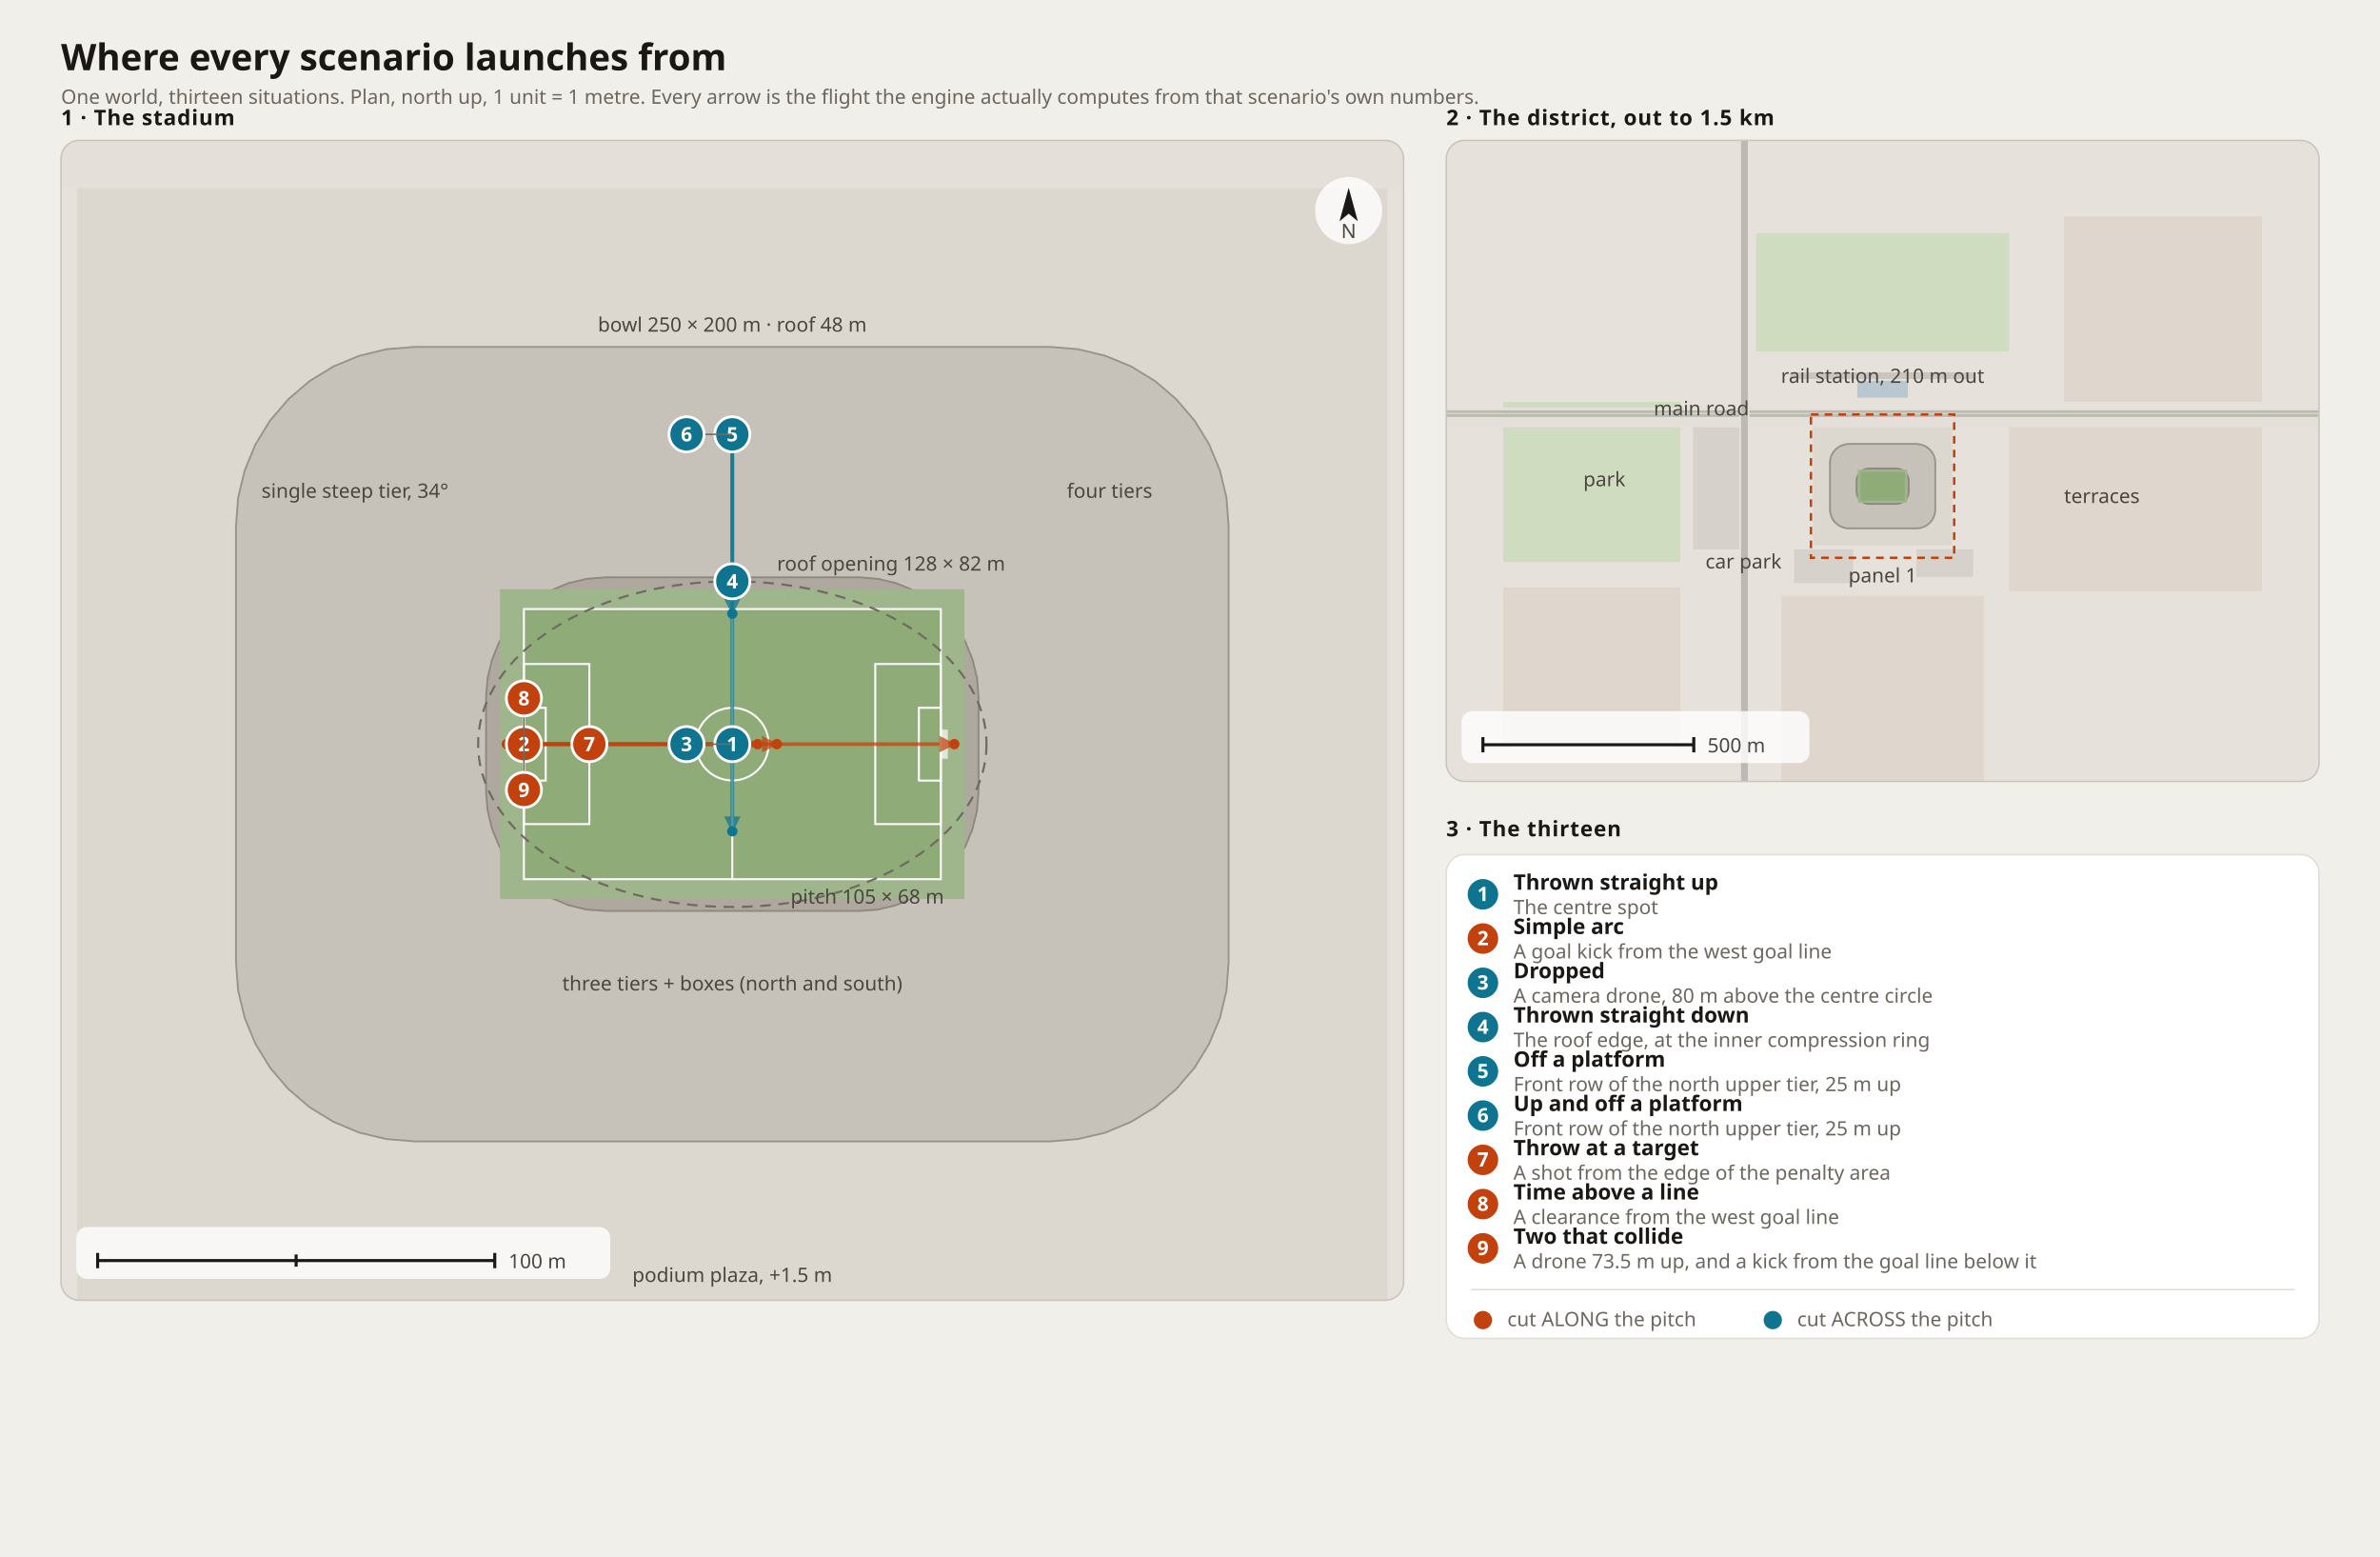
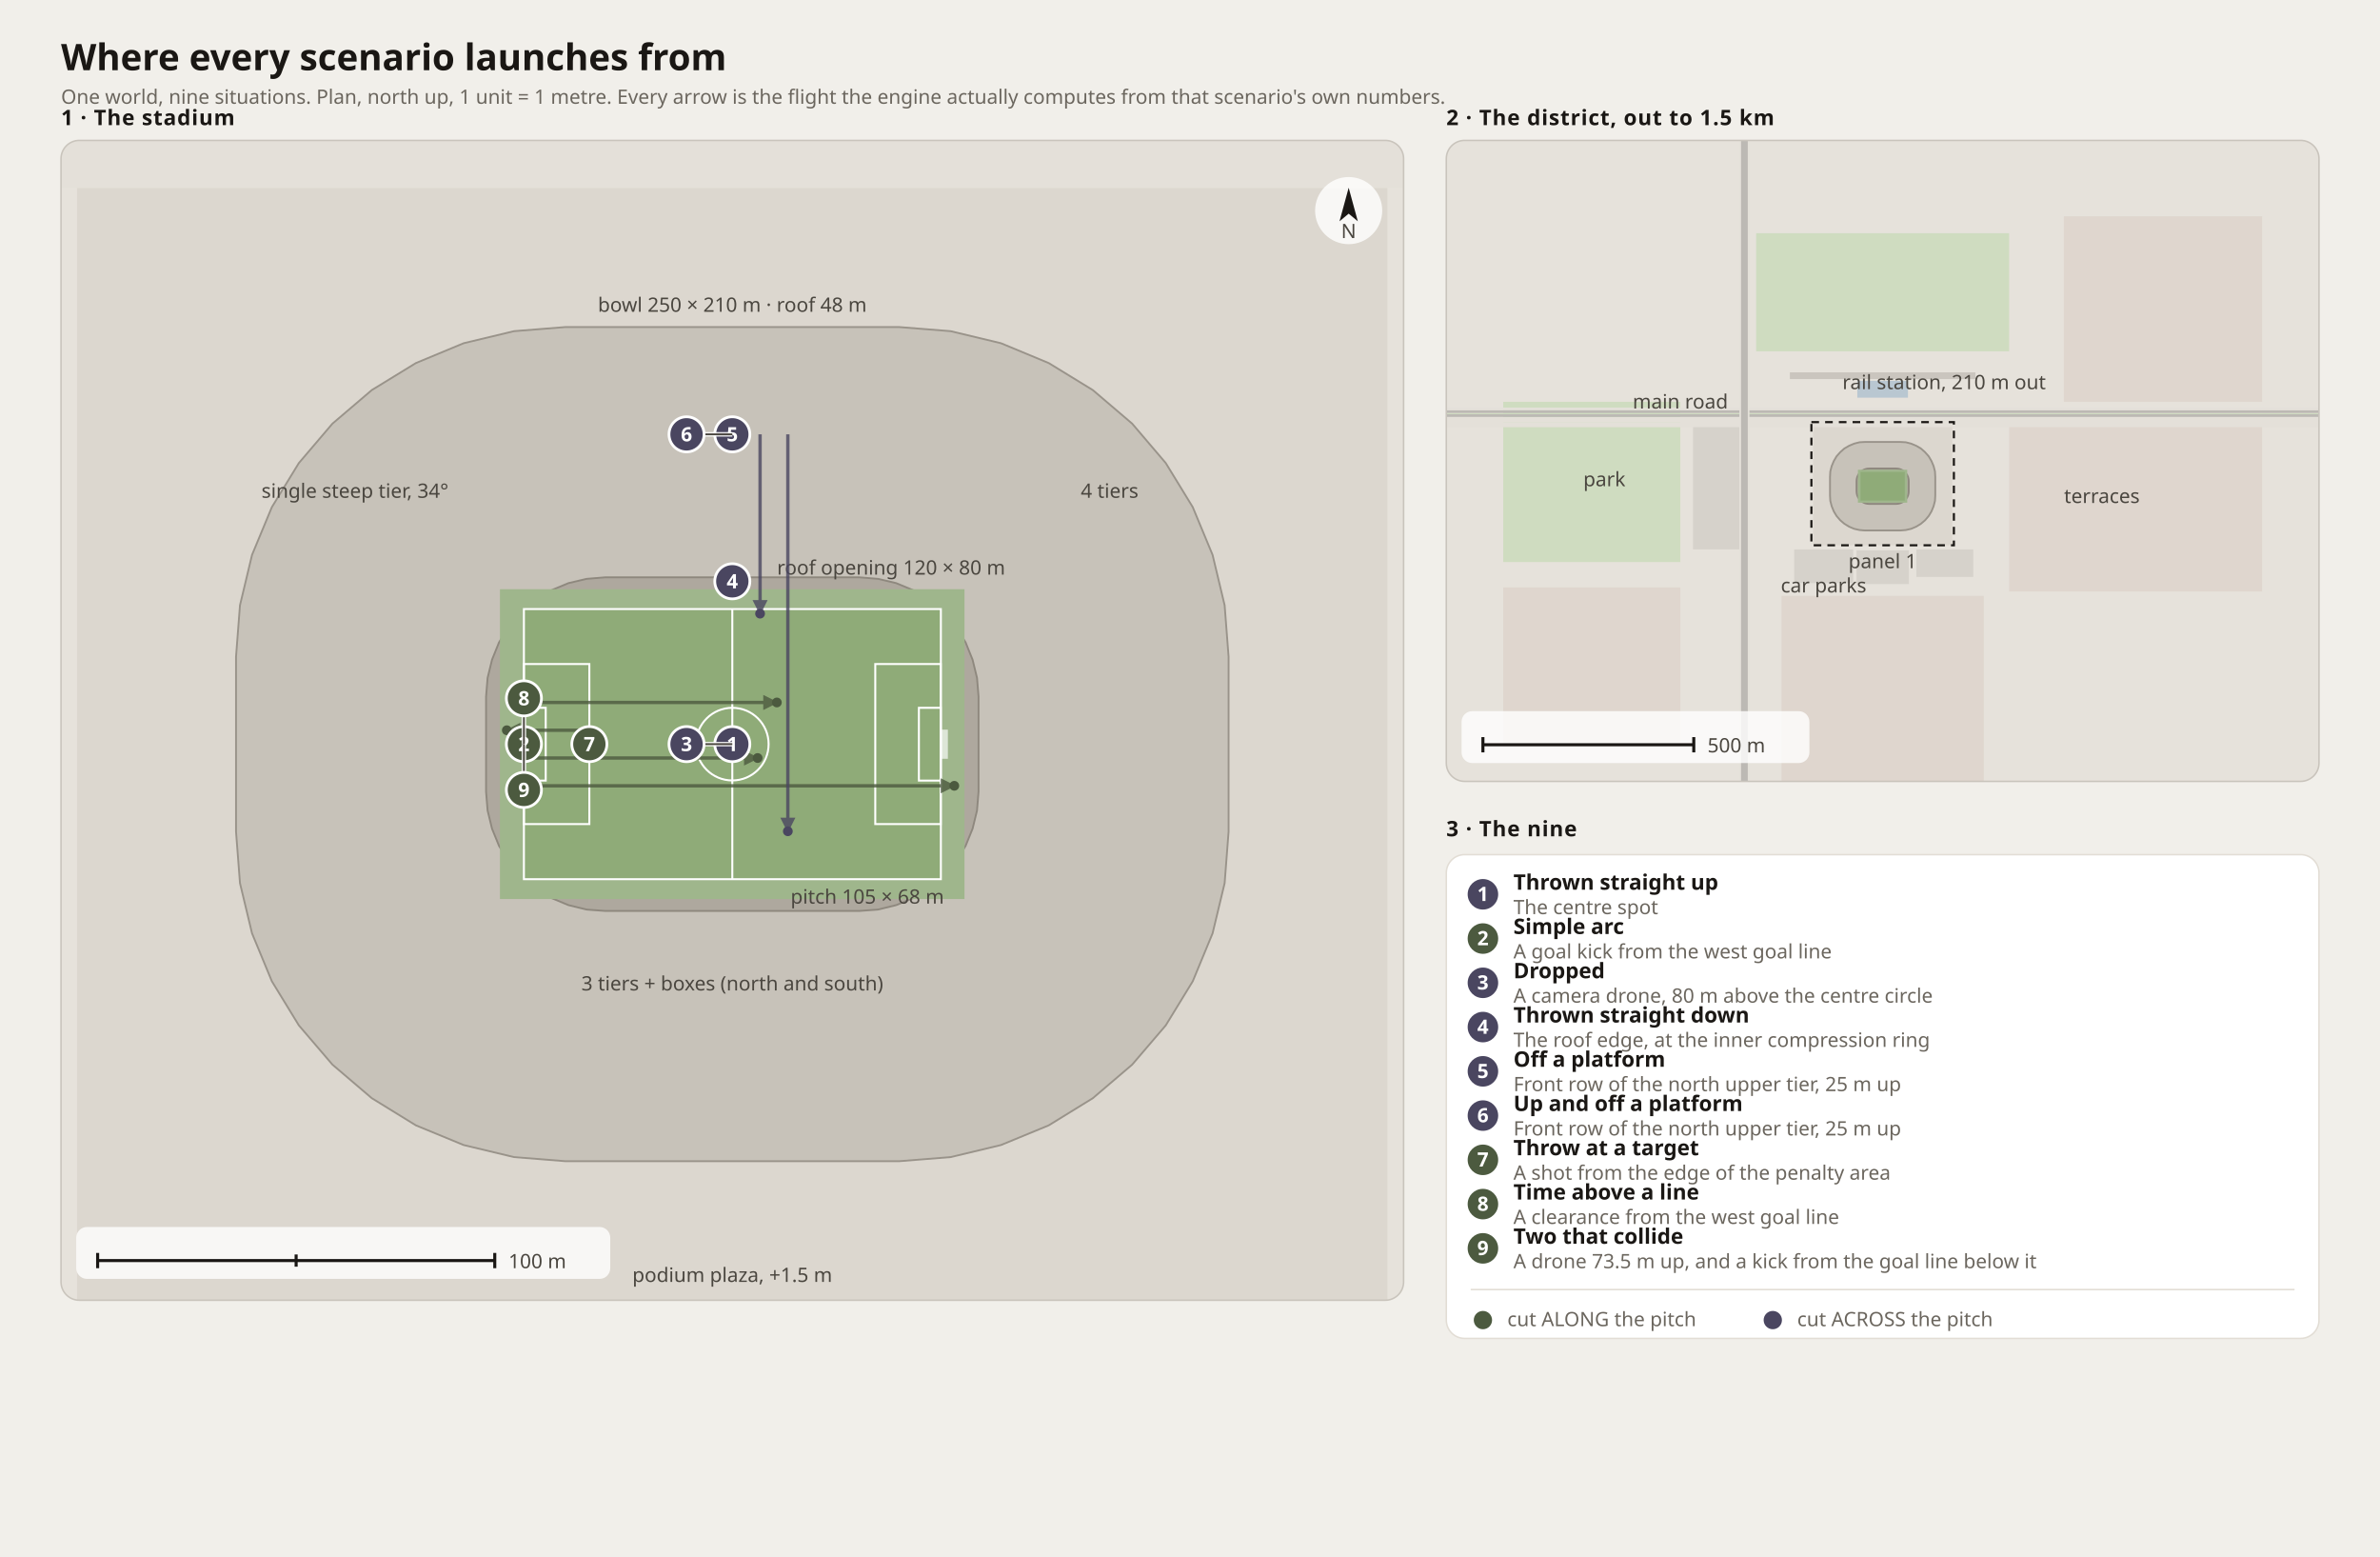
<svg xmlns="http://www.w3.org/2000/svg" width="1560" height="1020" viewBox="0 0 1560 1020" font-family="Instrument Sans, system-ui, sans-serif">
  <style>
 .t{font-size:24px;font-weight:600;fill:#1a1714}
 .h{font-size:14px;font-weight:600;fill:#1a1714;letter-spacing:.04em;text-transform:uppercase}
 .s{font-size:13px;fill:#6b665e}
 .l{font-size:13px;fill:#4a463f}
 .n{font-size:13px;font-weight:700;fill:#fff}
 .k{font-size:14px;font-weight:600;fill:#1a1714}
 .km{font-size:13px;fill:#6b665e}
</style>
  <rect width="100%" height="100%" fill="#f1efea" />
  <defs>
    <marker id="ax" viewBox="0 0 10 10" refX="9" refY="5" markerWidth="4.5" markerHeight="4.5" orient="auto">
-       <path d="M0 0 L10 5 L0 10 z" fill="#c2410c" />
+       <path d="M0 0 L10 5 L0 10 z" fill="#4c5a3f" />
    </marker>
    <marker id="az" viewBox="0 0 10 10" refX="9" refY="5" markerWidth="4.5" markerHeight="4.5" orient="auto">
-       <path d="M0 0 L10 5 L0 10 z" fill="#0e7490" />
+       <path d="M0 0 L10 5 L0 10 z" fill="#4a4660" />
    </marker>
  </defs>
  <text class="t" x="40" y="46">Where every scenario launches from</text>
-   <text class="s" x="40" y="68">One world, thirteen situations. Plan, north up, 1 unit = 1 metre. Every arrow is the flight the engine actually computes from that scenario's own numbers.</text>
+   <text class="s" x="40" y="68">One world, nine situations. Plan, north up, 1 unit = 1 metre. Every arrow is the flight the engine actually computes from that scenario's own numbers.</text>
  <clipPath id="clip4092">
    <rect x="40" y="92" width="880" height="760" rx="12" />
  </clipPath>
  <g clip-path="url(#clip4092)">
    <rect x="40" y="92" width="880" height="760" fill="#e6e2db" />
    <rect x="-1862.5" y="-32.9" width="1093.2" height="989.0" fill="#cfdcc0" opacity="1" />
    <rect x="-300.8" y="-1074.0" width="1561.6" height="728.8" fill="#cfdcc0" opacity="1" />
    <rect x="1260.8" y="97.2" width="1561.6" height="1041.1" fill="#dfd6ce" opacity="1" />
    <rect x="-144.7" y="1164.3" width="1249.3" height="1145.2" fill="#dfd6ce" opacity="1" />
    <rect x="-1862.5" y="1112.3" width="1093.2" height="989.0" fill="#dfd6ce" opacity="1" />
    <rect x="1599.2" y="-1178.1" width="1223.3" height="1145.2" fill="#dfd6ce" opacity="1" />
    <rect x="-66.6" y="878.0" width="364.4" height="208.2" fill="#d6d2cb" opacity="1" />
    <rect x="688.2" y="878.0" width="351.4" height="169.2" fill="#d6d2cb" opacity="1" />
    <rect x="-691.2" y="97.2" width="286.3" height="780.8" fill="#d6d2cb" opacity="1" />
+     <rect x="318.6" y="883.2" width="322.7" height="208.2" fill="#d6d2cb" opacity="1" />
    <rect x="-7328.2" y="92.0" width="15616.4" height="31.2" fill="#e4e0d9" opacity="1" />
    <rect x="-7328.2" y="60.8" width="15616.4" height="31.2" fill="#e4e0d9" opacity="1" />
    <rect x="-7328.2" y="42.5" width="15616.4" height="18.2" fill="#bcb9b4" opacity="1" />
    <rect x="-7328.2" y="36.3" width="15616.4" height="6.2" fill="#cfdcc0" opacity="1" />
    <rect x="-7328.2" y="18.1" width="15616.4" height="18.2" fill="#bcb9b4" opacity="1" />
    <rect x="-7328.2" y="2.5" width="15616.4" height="15.6" fill="#e4e0d9" opacity="1" />
    <rect x="-404.9" y="-7320.6" width="62.5" height="15616.4" fill="#e4e0d9" opacity="1" />
    <rect x="-394.5" y="-7320.6" width="41.6" height="15616.4" fill="#bcb9b4" opacity="1" />
    <rect x="-92.6" y="-215.1" width="1145.2" height="41.6" fill="#cac5be" opacity="1" />
    <rect x="323.8" y="-163.1" width="312.3" height="104.1" fill="#b9c7d1" opacity="1" />
    <rect x="50.5" y="123.2" width="858.9" height="728.8" fill="#dcd7cf" opacity="1" />
-     <path d="M805.3 630.8 L803.9 649.1 L799.6 667.0 L792.6 683.9 L783.0 699.6 L771.0 713.6 L757.1 725.5 L741.4 735.1 L724.4 742.2 L706.5 746.4 L688.2 747.9 L271.8 747.9 L253.5 746.4 L235.6 742.2 L218.6 735.1 L202.9 725.5 L189.0 713.6 L177.0 699.6 L167.4 683.9 L160.4 667.0 L156.1 649.1 L154.7 630.8 L154.7 344.5 L156.1 326.1 L160.4 308.3 L167.4 291.3 L177.0 275.6 L189.0 261.6 L202.9 249.7 L218.6 240.1 L235.6 233.1 L253.5 228.8 L271.8 227.3 L688.2 227.3 L706.5 228.8 L724.4 233.1 L741.4 240.1 L757.1 249.7 L771.0 261.6 L783.0 275.6 L792.6 291.3 L799.6 308.3 L803.9 326.1 L805.3 344.5 Z" fill="#c7c2b9" stroke="#99938a" stroke-width="1.2" />
+     <path d="M805.3 544.9 L802.7 578.7 L794.8 611.6 L781.8 643.0 L764.1 671.9 L742.1 697.6 L716.3 719.6 L687.4 737.4 L656.1 750.3 L623.1 758.2 L589.3 760.9 L370.7 760.9 L336.9 758.2 L303.9 750.3 L272.6 737.4 L243.7 719.6 L217.9 697.6 L195.9 671.9 L178.2 643.0 L165.2 611.6 L157.3 578.7 L154.7 544.9 L154.7 430.4 L157.3 396.6 L165.2 363.6 L178.2 332.3 L195.9 303.4 L217.9 277.6 L243.7 255.6 L272.6 237.9 L303.9 224.9 L336.9 217.0 L370.7 214.3 L589.3 214.3 L623.1 217.0 L656.1 224.9 L687.4 237.9 L716.3 255.6 L742.1 277.6 L764.1 303.4 L781.8 332.3 L794.8 363.6 L802.7 396.6 L805.3 430.4 Z" fill="#c7c2b9" stroke="#99938a" stroke-width="1.2" />
    <path d="M641.4 518.8 L640.4 531.1 L637.5 543.0 L632.9 554.3 L626.5 564.7 L618.5 574.1 L609.2 582.0 L598.7 588.4 L587.4 593.1 L575.5 596.0 L563.3 596.9 L396.7 596.9 L384.5 596.0 L372.6 593.1 L361.3 588.4 L350.8 582.0 L341.5 574.1 L333.5 564.7 L327.1 554.3 L322.5 543.0 L319.6 531.1 L318.6 518.8 L318.6 456.4 L319.6 444.2 L322.5 432.3 L327.1 420.9 L333.5 410.5 L341.5 401.2 L350.8 393.2 L361.3 386.8 L372.6 382.1 L384.5 379.3 L396.7 378.3 L563.3 378.3 L575.5 379.3 L587.4 382.1 L598.7 386.8 L609.2 393.2 L618.5 401.2 L626.5 410.5 L632.9 420.9 L637.5 432.3 L640.4 444.2 L641.4 456.4 Z" fill="#aea89e" stroke="#8e887e" stroke-width="1.2" />
    <rect x="327.7" y="386.1" width="304.5" height="203.0" fill="#9fb68c" opacity="1" />
    <rect x="343.4" y="399.1" width="273.3" height="177.0" fill="#8fab78" opacity="1" />
    <rect x="343.4" y="399.1" width="273.3" height="177.0" fill="none" stroke="#fff" stroke-width="1.3" />
    <line x1="480.0" y1="399.1" x2="480.0" y2="576.1" stroke="#fff" stroke-width="1.3" />
    <circle cx="480.0" cy="487.6" r="23.8" fill="none" stroke="#fff" stroke-width="1.3" />
    <rect x="343.4" y="435.1" width="42.9" height="104.9" fill="none" stroke="#fff" stroke-width="1.3" />
    <rect x="343.4" y="463.8" width="14.3" height="47.7" fill="none" stroke="#fff" stroke-width="1.3" />
    <rect x="338.7" y="478.1" width="4.7" height="19.1" fill="#fff" opacity="0.65" />
    <rect x="573.7" y="435.1" width="42.9" height="104.9" fill="none" stroke="#fff" stroke-width="1.3" />
    <rect x="602.3" y="463.8" width="14.3" height="47.7" fill="none" stroke="#fff" stroke-width="1.3" />
    <rect x="616.6" y="478.1" width="4.7" height="19.1" fill="#fff" opacity="0.65" />
-     <ellipse cx="480.0" cy="487.6" rx="166.6" ry="106.7" fill="none" stroke="#6f6a62" stroke-dasharray="7 5" stroke-width="1.4" />
+     <ellipse cx="480.0" cy="487.6" rx="NaN" ry="NaN" fill="none" stroke="#6f6a62" stroke-dasharray="7 5" stroke-width="1.4" />
  </g>
  <rect x="40" y="92" width="880" height="760" fill="none" stroke="#c9c4bc" rx="12" />
  <text class="h" x="40" y="82">1 · The stadium</text>
  <clipPath id="clip94892">
    <rect x="948" y="92" width="572" height="420" rx="12" />
  </clipPath>
  <g clip-path="url(#clip94892)">
    <rect x="948" y="92" width="572" height="420" fill="#e6e2db" />
    <rect x="985.3" y="263.3" width="116.1" height="105.0" fill="#cfdcc0" opacity="1" />
    <rect x="1151.1" y="152.8" width="165.8" height="77.4" fill="#cfdcc0" opacity="1" />
    <rect x="1316.9" y="277.1" width="165.8" height="110.5" fill="#dfd6ce" opacity="1" />
    <rect x="1167.7" y="390.4" width="132.6" height="121.6" fill="#dfd6ce" opacity="1" />
    <rect x="985.3" y="384.9" width="116.1" height="105.0" fill="#dfd6ce" opacity="1" />
    <rect x="1352.8" y="141.7" width="129.9" height="121.6" fill="#dfd6ce" opacity="1" />
    <rect x="1176.0" y="360.0" width="38.7" height="22.1" fill="#d6d2cb" opacity="1" />
    <rect x="1256.1" y="360.0" width="37.3" height="18.0" fill="#d6d2cb" opacity="1" />
    <rect x="1109.7" y="277.1" width="30.4" height="82.9" fill="#d6d2cb" opacity="1" />
+     <rect x="1216.9" y="360.6" width="34.3" height="22.1" fill="#d6d2cb" opacity="1" />
    <rect x="405.1" y="276.6" width="1657.9" height="3.3" fill="#e4e0d9" opacity="1" />
    <rect x="405.1" y="273.3" width="1657.9" height="3.3" fill="#e4e0d9" opacity="1" />
    <rect x="405.1" y="271.3" width="1657.9" height="1.9" fill="#bcb9b4" opacity="1" />
    <rect x="405.1" y="270.7" width="1657.9" height="0.7" fill="#cfdcc0" opacity="1" />
    <rect x="405.1" y="268.7" width="1657.9" height="1.9" fill="#bcb9b4" opacity="1" />
    <rect x="405.1" y="267.1" width="1657.9" height="1.7" fill="#e4e0d9" opacity="1" />
    <rect x="1140.1" y="-510.4" width="6.6" height="1657.9" fill="#e4e0d9" opacity="1" />
    <rect x="1141.2" y="-510.4" width="4.4" height="1657.9" fill="#bcb9b4" opacity="1" />
    <rect x="1173.2" y="244.0" width="121.6" height="4.4" fill="#cac5be" opacity="1" />
    <rect x="1217.4" y="249.5" width="33.2" height="11.1" fill="#b9c7d1" opacity="1" />
    <rect x="1188.4" y="279.9" width="91.2" height="77.4" fill="#dcd7cf" opacity="1" />
-     <path d="M1268.5 333.8 L1268.4 335.7 L1267.9 337.6 L1267.2 339.4 L1266.2 341.1 L1264.9 342.6 L1263.4 343.8 L1261.8 344.9 L1259.9 345.6 L1258.1 346.1 L1256.1 346.2 L1211.9 346.2 L1209.9 346.1 L1208.1 345.6 L1206.2 344.9 L1204.6 343.8 L1203.1 342.6 L1201.8 341.1 L1200.8 339.4 L1200.1 337.6 L1199.6 335.7 L1199.5 333.8 L1199.5 303.4 L1199.6 301.4 L1200.1 299.5 L1200.8 297.7 L1201.8 296.1 L1203.1 294.6 L1204.6 293.3 L1206.2 292.3 L1208.1 291.6 L1209.9 291.1 L1211.9 290.9 L1256.1 290.9 L1258.1 291.1 L1259.9 291.6 L1261.8 292.3 L1263.4 293.3 L1264.9 294.6 L1266.2 296.1 L1267.2 297.7 L1267.9 299.5 L1268.4 301.4 L1268.5 303.4 Z" fill="#c7c2b9" stroke="#99938a" stroke-width="1.2" />
+     <path d="M1268.5 324.7 L1268.3 328.2 L1267.4 331.7 L1266.0 335.1 L1264.2 338.1 L1261.8 340.9 L1259.1 343.2 L1256.0 345.1 L1252.7 346.5 L1249.2 347.3 L1245.6 347.6 L1222.4 347.6 L1218.8 347.3 L1215.3 346.5 L1212.0 345.1 L1208.9 343.2 L1206.2 340.9 L1203.8 338.1 L1202.0 335.1 L1200.6 331.7 L1199.7 328.2 L1199.5 324.7 L1199.5 312.5 L1199.7 308.9 L1200.6 305.4 L1202.0 302.1 L1203.8 299.0 L1206.2 296.3 L1208.9 293.9 L1212.0 292.1 L1215.3 290.7 L1218.8 289.8 L1222.4 289.6 L1245.6 289.6 L1249.2 289.8 L1252.7 290.7 L1256.0 292.1 L1259.1 293.9 L1261.8 296.3 L1264.2 299.0 L1266.0 302.1 L1267.4 305.4 L1268.3 308.9 L1268.5 312.5 Z" fill="#c7c2b9" stroke="#99938a" stroke-width="1.2" />
    <path d="M1251.1 321.9 L1251.0 323.2 L1250.7 324.5 L1250.2 325.7 L1249.5 326.8 L1248.7 327.8 L1247.7 328.6 L1246.6 329.3 L1245.4 329.8 L1244.1 330.1 L1242.8 330.2 L1225.2 330.2 L1223.9 330.1 L1222.6 329.8 L1221.4 329.3 L1220.3 328.6 L1219.3 327.8 L1218.5 326.8 L1217.8 325.7 L1217.3 324.5 L1217.0 323.2 L1216.9 321.9 L1216.9 315.3 L1217.0 314.0 L1217.3 312.7 L1217.8 311.5 L1218.5 310.4 L1219.3 309.4 L1220.3 308.6 L1221.4 307.9 L1222.6 307.4 L1223.9 307.1 L1225.2 307.0 L1242.8 307.0 L1244.1 307.1 L1245.4 307.4 L1246.6 307.9 L1247.7 308.6 L1248.7 309.4 L1249.5 310.4 L1250.2 311.5 L1250.7 312.7 L1251.0 314.0 L1251.1 315.3 Z" fill="#aea89e" stroke="#8e887e" stroke-width="1.2" />
    <rect x="1217.8" y="307.8" width="32.3" height="21.6" fill="#9fb68c" opacity="1" />
    <rect x="1219.5" y="309.2" width="29.0" height="18.8" fill="#8fab78" opacity="1" />
  </g>
  <rect x="948" y="92" width="572" height="420" fill="none" stroke="#c9c4bc" rx="12" />
  <text class="h" x="948" y="82">2 · The district, out to 1.5 km</text>
-   <rect x="1187.0" y="271.6" width="93.9" height="93.9" fill="none" stroke="#c2410c" stroke-width="1.6" stroke-dasharray="5 4" />
-   <text class="l" x="1234.0" y="381.6" text-anchor="middle" fill="#c2410c">panel 1</text>
-   <text class="l" x="1234.0" y="250.9" text-anchor="middle">rail station, 210 m out</text>
-   <text class="l" x="1115.2" y="272.2" text-anchor="middle">main road</text>
+   <rect x="1187.3" y="276.6" width="93.4" height="80.7" fill="none" stroke="#1a1714" stroke-width="1.4" stroke-dasharray="5 4" />
+   <text class="l" x="1234.0" y="372.3" text-anchor="middle">panel 1</text>
+   <text class="l" x="1274.3" y="255.0" text-anchor="middle">rail station, 210 m out</text>
+   <text class="l" x="1101.4" y="267.7" text-anchor="middle">main road</text>
  <text class="l" x="1051.6" y="318.6" text-anchor="middle">park</text>
-   <text class="l" x="1142.8" y="372.5" text-anchor="middle">car park</text>
+   <text class="l" x="1195.3" y="388.2" text-anchor="middle">car parks</text>
  <text class="l" x="1377.7" y="329.6" text-anchor="middle">terraces</text>
  <text class="l" x="568.5" y="592.1" text-anchor="middle">pitch 105 × 68 m</text>
-   <text class="l" x="584.1" y="373.9" text-anchor="middle" fill="#6f6a62">roof opening 128 × 82 m</text>
-   <text class="l" x="480.0" y="217.3" text-anchor="middle">bowl 250 × 200 m · roof 48 m</text>
+   <text class="l" x="584.1" y="376.5" text-anchor="middle" fill="#6f6a62">roof opening 120 × 80 m</text>
+   <text class="l" x="480.0" y="204.3" text-anchor="middle">bowl 250 × 210 m · roof 48 m</text>
  <text class="l" x="480.0" y="840.0" text-anchor="middle">podium plaza, +1.5 m</text>
  <text class="l" x="232.7" y="326.2" text-anchor="middle">single steep tier, 34°</text>
-   <text class="l" x="727.3" y="326.2" text-anchor="middle">four tiers</text>
-   <text class="l" x="480.0" y="649.0" text-anchor="middle">three tiers + boxes (north and south)</text>
-   <circle cx="480.0" cy="487.6" r="3.5" fill="#1a1714" />
-   <line x1="343.4" y1="487.6" x2="509.2" y2="487.6" stroke="#c2410c" stroke-width="2.4" opacity="0.72" marker-end="url(#ax)" />
-   <circle cx="509.2" cy="487.6" r="3.4" fill="#c2410c" />
-   <line x1="343.4" y1="487.6" x2="496.6" y2="487.6" stroke="#c2410c" stroke-width="2.4" opacity="0.72" marker-end="url(#ax)" />
-   <circle cx="496.6" cy="487.6" r="3.4" fill="#c2410c" />
-   <line x1="343.4" y1="487.6" x2="625.5" y2="487.6" stroke="#c2410c" stroke-width="2.4" opacity="0.72" marker-end="url(#ax)" />
-   <circle cx="625.5" cy="487.6" r="3.4" fill="#c2410c" />
-   <circle cx="343.4" cy="487.6" r="3.5" fill="#1a1714" />
-   <circle cx="480.0" cy="380.9" r="3.5" fill="#1a1714" />
-   <line x1="480.0" y1="284.6" x2="480.0" y2="402.1" stroke="#0e7490" stroke-width="2.4" opacity="0.72" marker-end="url(#az)" />
-   <circle cx="480.0" cy="402.1" r="3.4" fill="#0e7490" />
-   <line x1="480.0" y1="284.6" x2="480.0" y2="544.7" stroke="#0e7490" stroke-width="2.4" opacity="0.72" marker-end="url(#az)" />
-   <circle cx="480.0" cy="544.7" r="3.4" fill="#0e7490" />
-   <circle cx="480.0" cy="284.6" r="3.5" fill="#1a1714" />
-   <line x1="386.3" y1="487.6" x2="332.2" y2="487.6" stroke="#c2410c" stroke-width="2.4" opacity="0.72" marker-end="url(#ax)" />
-   <circle cx="332.2" cy="487.6" r="3.4" fill="#c2410c" />
-   <circle cx="386.3" cy="487.6" r="3.5" fill="#1a1714" />
-   <circle cx="480.0" cy="487.6" r="11.5" fill="#0e7490" stroke="#fff" stroke-width="1.8" />
+   <text class="l" x="727.3" y="326.2" text-anchor="middle">4 tiers</text>
+   <text class="l" x="480.0" y="649.0" text-anchor="middle">3 tiers + boxes (north and south)</text>
+   <circle cx="480.0" cy="487.6" r="4" fill="#ffffff" stroke="#1a1714" stroke-width="1.6" />
+   <line x1="343.4" y1="460.3" x2="509.2" y2="460.3" stroke="#4c5a3f" stroke-width="2.2" opacity="0.8" marker-end="url(#ax)" />
+   <circle cx="509.2" cy="460.3" r="3.2" fill="#4c5a3f" />
+   <line x1="343.4" y1="496.7" x2="496.6" y2="496.7" stroke="#4c5a3f" stroke-width="2.2" opacity="0.8" marker-end="url(#ax)" />
+   <circle cx="496.6" cy="496.7" r="3.2" fill="#4c5a3f" />
+   <line x1="343.4" y1="514.9" x2="625.5" y2="514.9" stroke="#4c5a3f" stroke-width="2.2" opacity="0.8" marker-end="url(#ax)" />
+   <circle cx="625.5" cy="514.9" r="3.2" fill="#4c5a3f" />
+   <circle cx="343.4" cy="487.6" r="4" fill="#ffffff" stroke="#1a1714" stroke-width="1.6" />
+   <circle cx="480.0" cy="380.9" r="4" fill="#ffffff" stroke="#1a1714" stroke-width="1.6" />
+   <line x1="498.2" y1="284.6" x2="498.2" y2="402.1" stroke="#4a4660" stroke-width="2.2" opacity="0.8" marker-end="url(#az)" />
+   <circle cx="498.2" cy="402.1" r="3.2" fill="#4a4660" />
+   <line x1="516.4" y1="284.6" x2="516.4" y2="544.7" stroke="#4a4660" stroke-width="2.2" opacity="0.8" marker-end="url(#az)" />
+   <circle cx="516.4" cy="544.7" r="3.2" fill="#4a4660" />
+   <circle cx="480.0" cy="284.6" r="4" fill="#ffffff" stroke="#1a1714" stroke-width="1.6" />
+   <line x1="386.3" y1="478.5" x2="332.2" y2="478.5" stroke="#4c5a3f" stroke-width="2.2" opacity="0.8" marker-end="url(#ax)" />
+   <circle cx="332.2" cy="478.5" r="3.2" fill="#4c5a3f" />
+   <circle cx="386.3" cy="487.6" r="4" fill="#ffffff" stroke="#1a1714" stroke-width="1.6" />
+   <circle cx="480.0" cy="487.6" r="11.5" fill="#4a4660" stroke="#fff" stroke-width="1.8" />
  <text class="n" x="480.0" y="487.6" text-anchor="middle" dy="4.6">1</text>
-   <line x1="480.0" y1="487.6" x2="450.0" y2="487.6" stroke="#6f6a62" stroke-width="1" />
-   <circle cx="450.0" cy="487.6" r="11.5" fill="#0e7490" stroke="#fff" stroke-width="1.8" />
+   <line x1="480.0" y1="487.6" x2="450.0" y2="487.6" stroke="#ffffff" stroke-width="3" opacity="0.85" />
+   <line x1="480.0" y1="487.6" x2="450.0" y2="487.6" stroke="#4a463f" stroke-width="1.2" />
+   <circle cx="450.0" cy="487.6" r="11.5" fill="#4a4660" stroke="#fff" stroke-width="1.8" />
  <text class="n" x="450.0" y="487.6" text-anchor="middle" dy="4.6">3</text>
-   <circle cx="343.4" cy="487.6" r="11.5" fill="#c2410c" stroke="#fff" stroke-width="1.8" />
+   <circle cx="343.4" cy="487.6" r="11.5" fill="#4c5a3f" stroke="#fff" stroke-width="1.8" />
  <text class="n" x="343.4" y="487.6" text-anchor="middle" dy="4.6">2</text>
-   <line x1="343.4" y1="487.6" x2="343.4" y2="457.6" stroke="#6f6a62" stroke-width="1" />
-   <circle cx="343.4" cy="457.6" r="11.5" fill="#c2410c" stroke="#fff" stroke-width="1.8" />
+   <line x1="343.4" y1="487.6" x2="343.4" y2="457.6" stroke="#ffffff" stroke-width="3" opacity="0.85" />
+   <line x1="343.4" y1="487.6" x2="343.4" y2="457.6" stroke="#4a463f" stroke-width="1.2" />
+   <circle cx="343.4" cy="457.6" r="11.5" fill="#4c5a3f" stroke="#fff" stroke-width="1.8" />
  <text class="n" x="343.4" y="457.6" text-anchor="middle" dy="4.6">8</text>
-   <line x1="343.4" y1="487.6" x2="343.4" y2="517.6" stroke="#6f6a62" stroke-width="1" />
-   <circle cx="343.4" cy="517.6" r="11.5" fill="#c2410c" stroke="#fff" stroke-width="1.8" />
+   <line x1="343.4" y1="487.6" x2="343.4" y2="517.6" stroke="#ffffff" stroke-width="3" opacity="0.85" />
+   <line x1="343.4" y1="487.6" x2="343.4" y2="517.6" stroke="#4a463f" stroke-width="1.2" />
+   <circle cx="343.4" cy="517.6" r="11.5" fill="#4c5a3f" stroke="#fff" stroke-width="1.8" />
  <text class="n" x="343.4" y="517.6" text-anchor="middle" dy="4.6">9</text>
-   <circle cx="480.0" cy="380.9" r="11.5" fill="#0e7490" stroke="#fff" stroke-width="1.8" />
+   <circle cx="480.0" cy="380.9" r="11.5" fill="#4a4660" stroke="#fff" stroke-width="1.8" />
  <text class="n" x="480.0" y="380.9" text-anchor="middle" dy="4.6">4</text>
-   <circle cx="480.0" cy="284.6" r="11.5" fill="#0e7490" stroke="#fff" stroke-width="1.8" />
+   <circle cx="480.0" cy="284.6" r="11.5" fill="#4a4660" stroke="#fff" stroke-width="1.8" />
  <text class="n" x="480.0" y="284.6" text-anchor="middle" dy="4.6">5</text>
-   <line x1="480.0" y1="284.6" x2="450.0" y2="284.6" stroke="#6f6a62" stroke-width="1" />
-   <circle cx="450.0" cy="284.6" r="11.5" fill="#0e7490" stroke="#fff" stroke-width="1.8" />
+   <line x1="480.0" y1="284.6" x2="450.0" y2="284.6" stroke="#ffffff" stroke-width="3" opacity="0.85" />
+   <line x1="480.0" y1="284.6" x2="450.0" y2="284.6" stroke="#4a463f" stroke-width="1.2" />
+   <circle cx="450.0" cy="284.6" r="11.5" fill="#4a4660" stroke="#fff" stroke-width="1.8" />
  <text class="n" x="450.0" y="284.6" text-anchor="middle" dy="4.6">6</text>
-   <circle cx="386.3" cy="487.6" r="11.5" fill="#c2410c" stroke="#fff" stroke-width="1.8" />
+   <circle cx="386.3" cy="487.6" r="11.5" fill="#4c5a3f" stroke="#fff" stroke-width="1.8" />
  <text class="n" x="386.3" y="487.6" text-anchor="middle" dy="4.6">7</text>
-   <text class="h" x="948" y="548">3 · The thirteen</text>
+   <text class="h" x="948" y="548">3 · The nine</text>
  <rect x="948" y="560" width="572" height="317" fill="#fff" rx="12" stroke="#e2ddd5" />
-   <circle cx="972" cy="586" r="10" fill="#0e7490" />
+   <circle cx="972" cy="586" r="10" fill="#4a4660" />
  <text class="n" x="972" y="586" text-anchor="middle" dy="4.4">1</text>
  <text class="k" x="992" y="583">Thrown straight up</text>
  <text class="km" x="992" y="599">The centre spot</text>
-   <circle cx="972" cy="615" r="10" fill="#c2410c" />
+   <circle cx="972" cy="615" r="10" fill="#4c5a3f" />
  <text class="n" x="972" y="615" text-anchor="middle" dy="4.4">2</text>
  <text class="k" x="992" y="612">Simple arc</text>
  <text class="km" x="992" y="628">A goal kick from the west goal line</text>
-   <circle cx="972" cy="644" r="10" fill="#0e7490" />
+   <circle cx="972" cy="644" r="10" fill="#4a4660" />
  <text class="n" x="972" y="644" text-anchor="middle" dy="4.4">3</text>
  <text class="k" x="992" y="641">Dropped</text>
  <text class="km" x="992" y="657">A camera drone, 80 m above the centre circle</text>
-   <circle cx="972" cy="673" r="10" fill="#0e7490" />
+   <circle cx="972" cy="673" r="10" fill="#4a4660" />
  <text class="n" x="972" y="673" text-anchor="middle" dy="4.4">4</text>
  <text class="k" x="992" y="670">Thrown straight down</text>
  <text class="km" x="992" y="686">The roof edge, at the inner compression ring</text>
-   <circle cx="972" cy="702" r="10" fill="#0e7490" />
+   <circle cx="972" cy="702" r="10" fill="#4a4660" />
  <text class="n" x="972" y="702" text-anchor="middle" dy="4.4">5</text>
  <text class="k" x="992" y="699">Off a platform</text>
  <text class="km" x="992" y="715">Front row of the north upper tier, 25 m up</text>
-   <circle cx="972" cy="731" r="10" fill="#0e7490" />
+   <circle cx="972" cy="731" r="10" fill="#4a4660" />
  <text class="n" x="972" y="731" text-anchor="middle" dy="4.4">6</text>
  <text class="k" x="992" y="728">Up and off a platform</text>
  <text class="km" x="992" y="744">Front row of the north upper tier, 25 m up</text>
-   <circle cx="972" cy="760" r="10" fill="#c2410c" />
+   <circle cx="972" cy="760" r="10" fill="#4c5a3f" />
  <text class="n" x="972" y="760" text-anchor="middle" dy="4.4">7</text>
  <text class="k" x="992" y="757">Throw at a target</text>
  <text class="km" x="992" y="773">A shot from the edge of the penalty area</text>
-   <circle cx="972" cy="789" r="10" fill="#c2410c" />
+   <circle cx="972" cy="789" r="10" fill="#4c5a3f" />
  <text class="n" x="972" y="789" text-anchor="middle" dy="4.4">8</text>
  <text class="k" x="992" y="786">Time above a line</text>
  <text class="km" x="992" y="802">A clearance from the west goal line</text>
-   <circle cx="972" cy="818" r="10" fill="#c2410c" />
+   <circle cx="972" cy="818" r="10" fill="#4c5a3f" />
  <text class="n" x="972" y="818" text-anchor="middle" dy="4.4">9</text>
  <text class="k" x="992" y="815">Two that collide</text>
  <text class="km" x="992" y="831">A drone 73.5 m up, and a kick from the goal line below it</text>
  <line x1="964" y1="845" x2="1504" y2="845" stroke="#e2ddd5" />
-   <circle cx="972" cy="865" r="6" fill="#c2410c" />
+   <circle cx="972" cy="865" r="6" fill="#4c5a3f" />
  <text class="km" x="988" y="869">cut ALONG the pitch</text>
-   <circle cx="1162" cy="865" r="6" fill="#0e7490" />
+   <circle cx="1162" cy="865" r="6" fill="#4a4660" />
  <text class="km" x="1178" y="869">cut ACROSS the pitch</text>
  <g transform="translate(64, 826)">
    <rect x="-14" y="-22" width="350" height="34" fill="#ffffffcc" rx="7" />
    <line x1="0" y1="0" x2="260.3" y2="0" stroke="#1a1714" stroke-width="2" />
    <line x1="0" y1="-5" x2="0" y2="5" stroke="#1a1714" stroke-width="2" />
    <line x1="130.1" y1="-4" x2="130.1" y2="4" stroke="#1a1714" stroke-width="2" />
    <line x1="260.3" y1="-5" x2="260.3" y2="5" stroke="#1a1714" stroke-width="2" />
    <text class="l" x="269.3" y="5">100 m</text>
  </g>
  <g transform="translate(972, 488)">
    <rect x="-14" y="-22" width="228" height="34" fill="#ffffffcc" rx="7" />
    <line x1="0" y1="0" x2="138.2" y2="0" stroke="#1a1714" stroke-width="2" />
    <line x1="0" y1="-5" x2="0" y2="5" stroke="#1a1714" stroke-width="2" />
    <line x1="138.2" y1="-5" x2="138.2" y2="5" stroke="#1a1714" stroke-width="2" />
    <text class="l" x="147.2" y="5">500 m</text>
  </g>
  <g transform="translate(884, 138)">
    <circle r="22" fill="#ffffffcc" />
    <path d="M0 -15 L6 7 L0 2 L-6 7 Z" fill="#1a1714" />
    <text class="l" x="0" y="18" text-anchor="middle">N</text>
  </g>
</svg>
